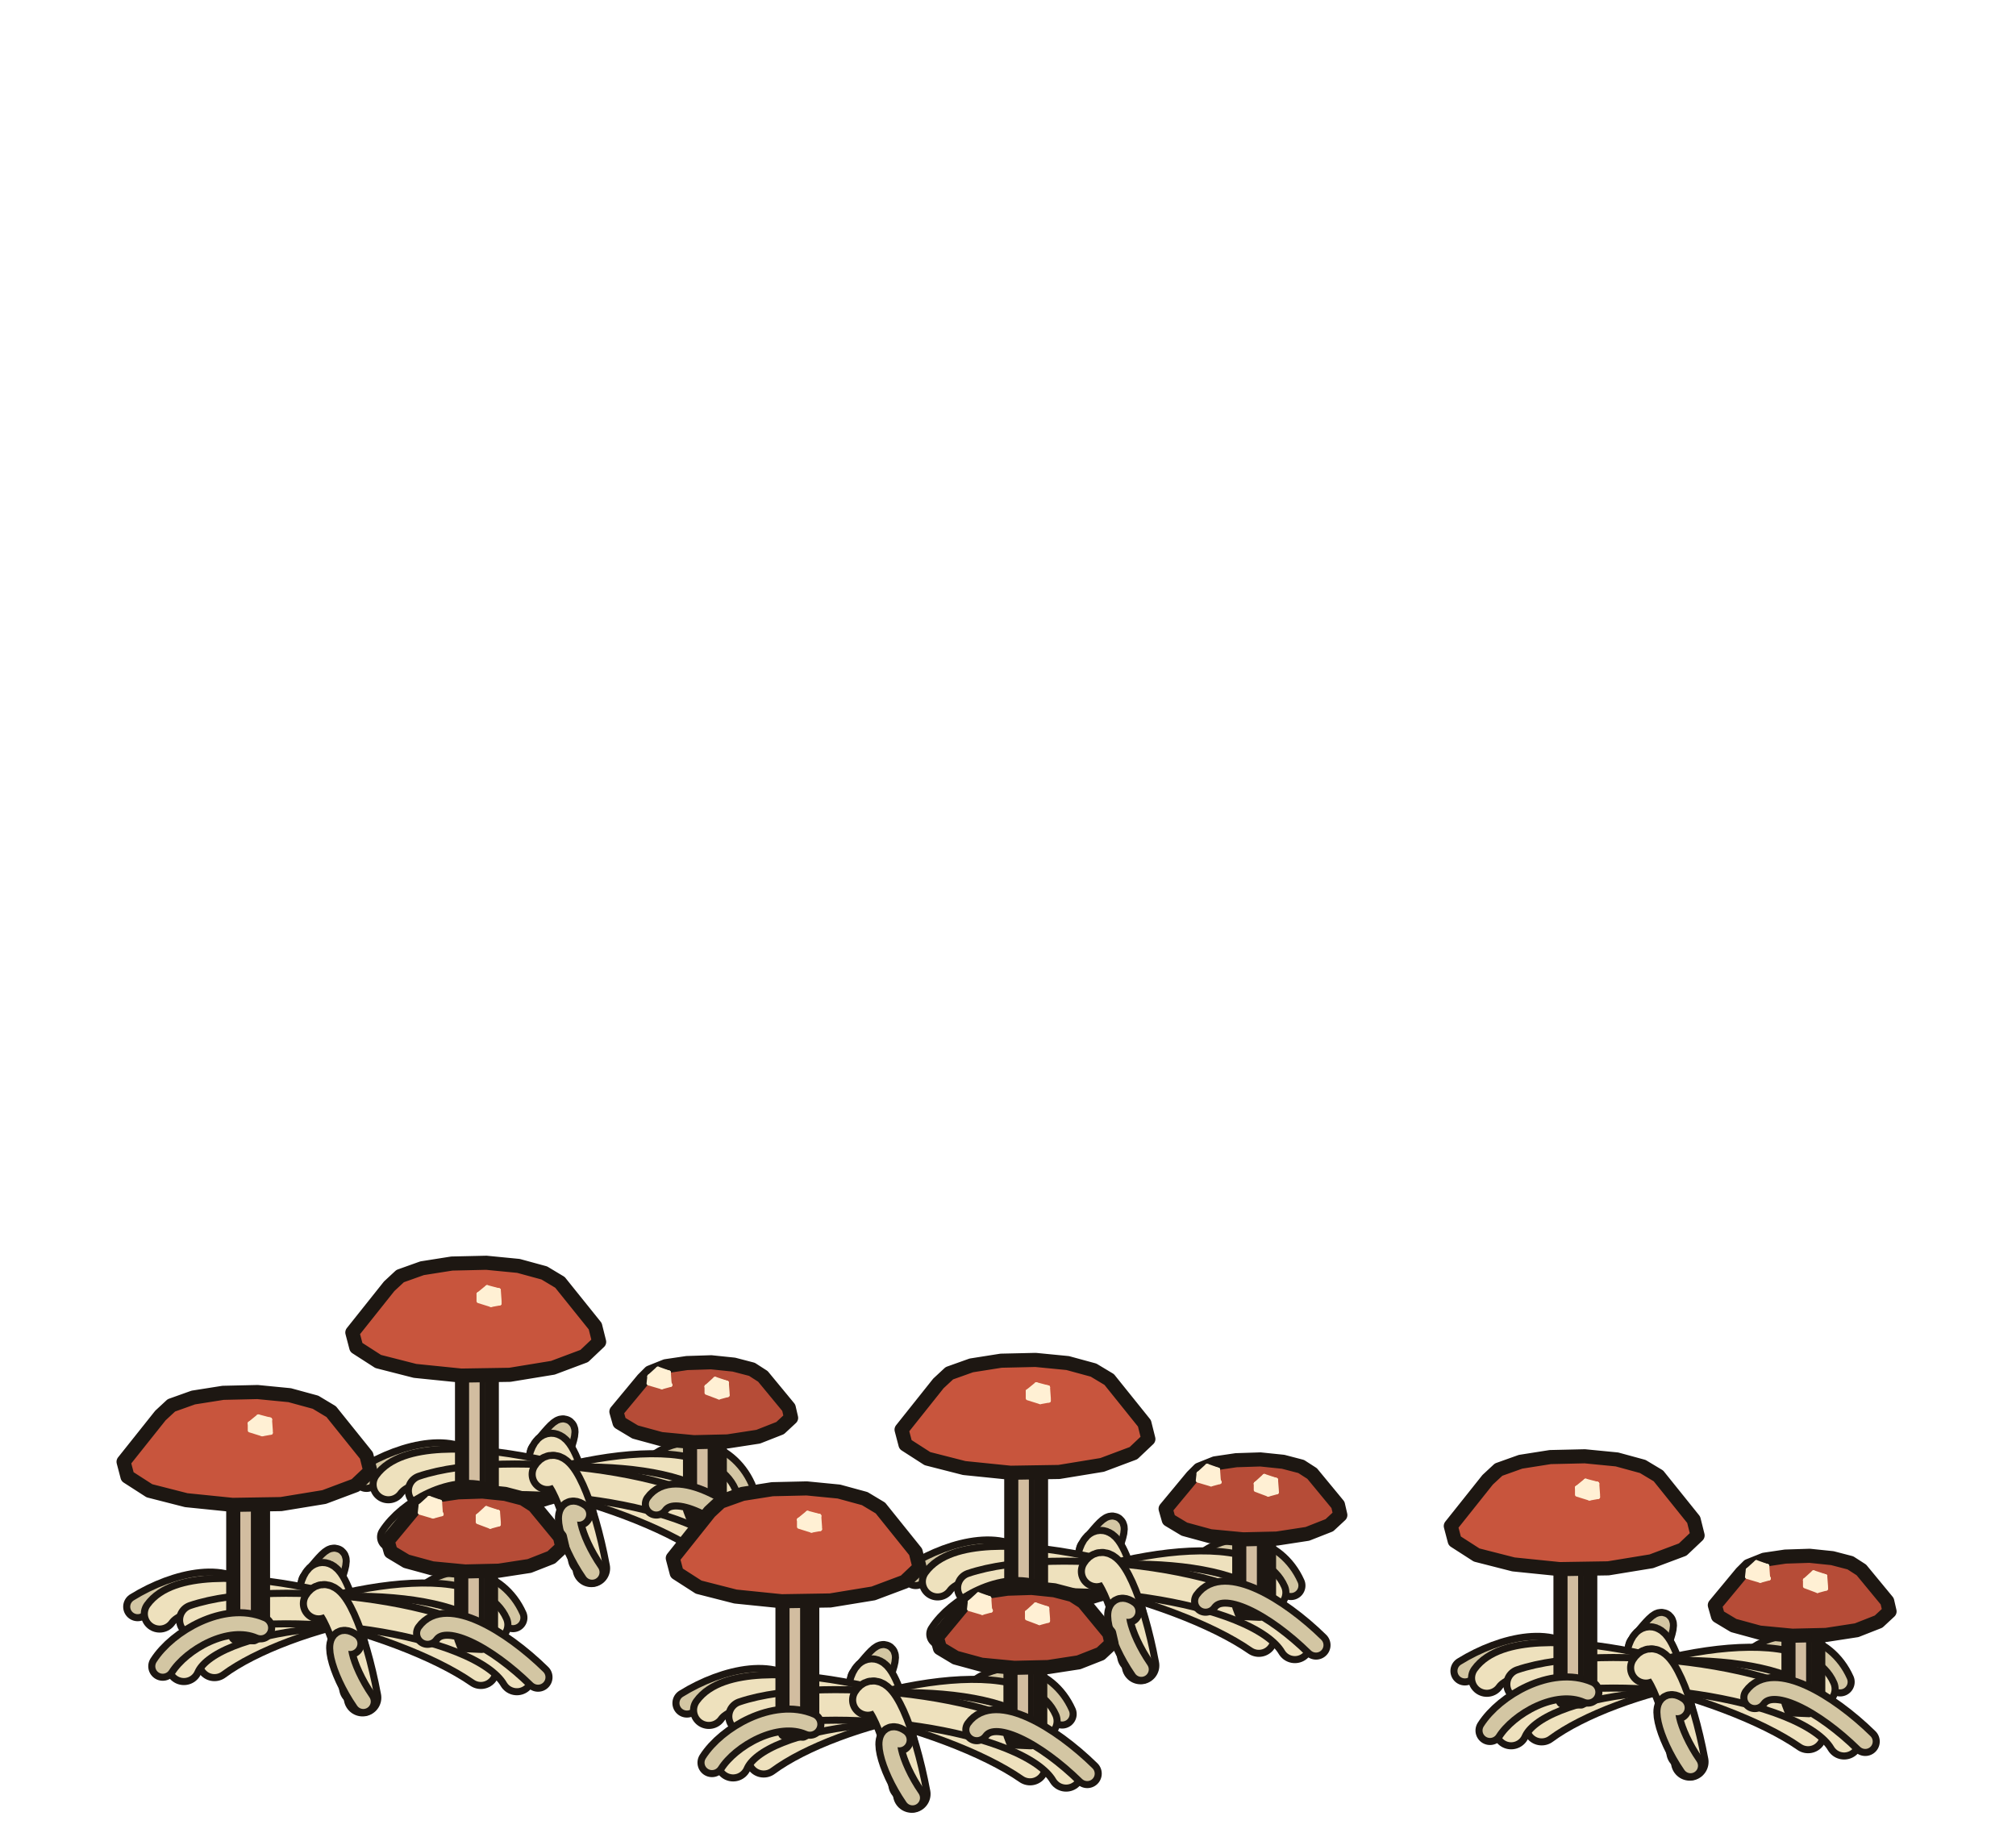
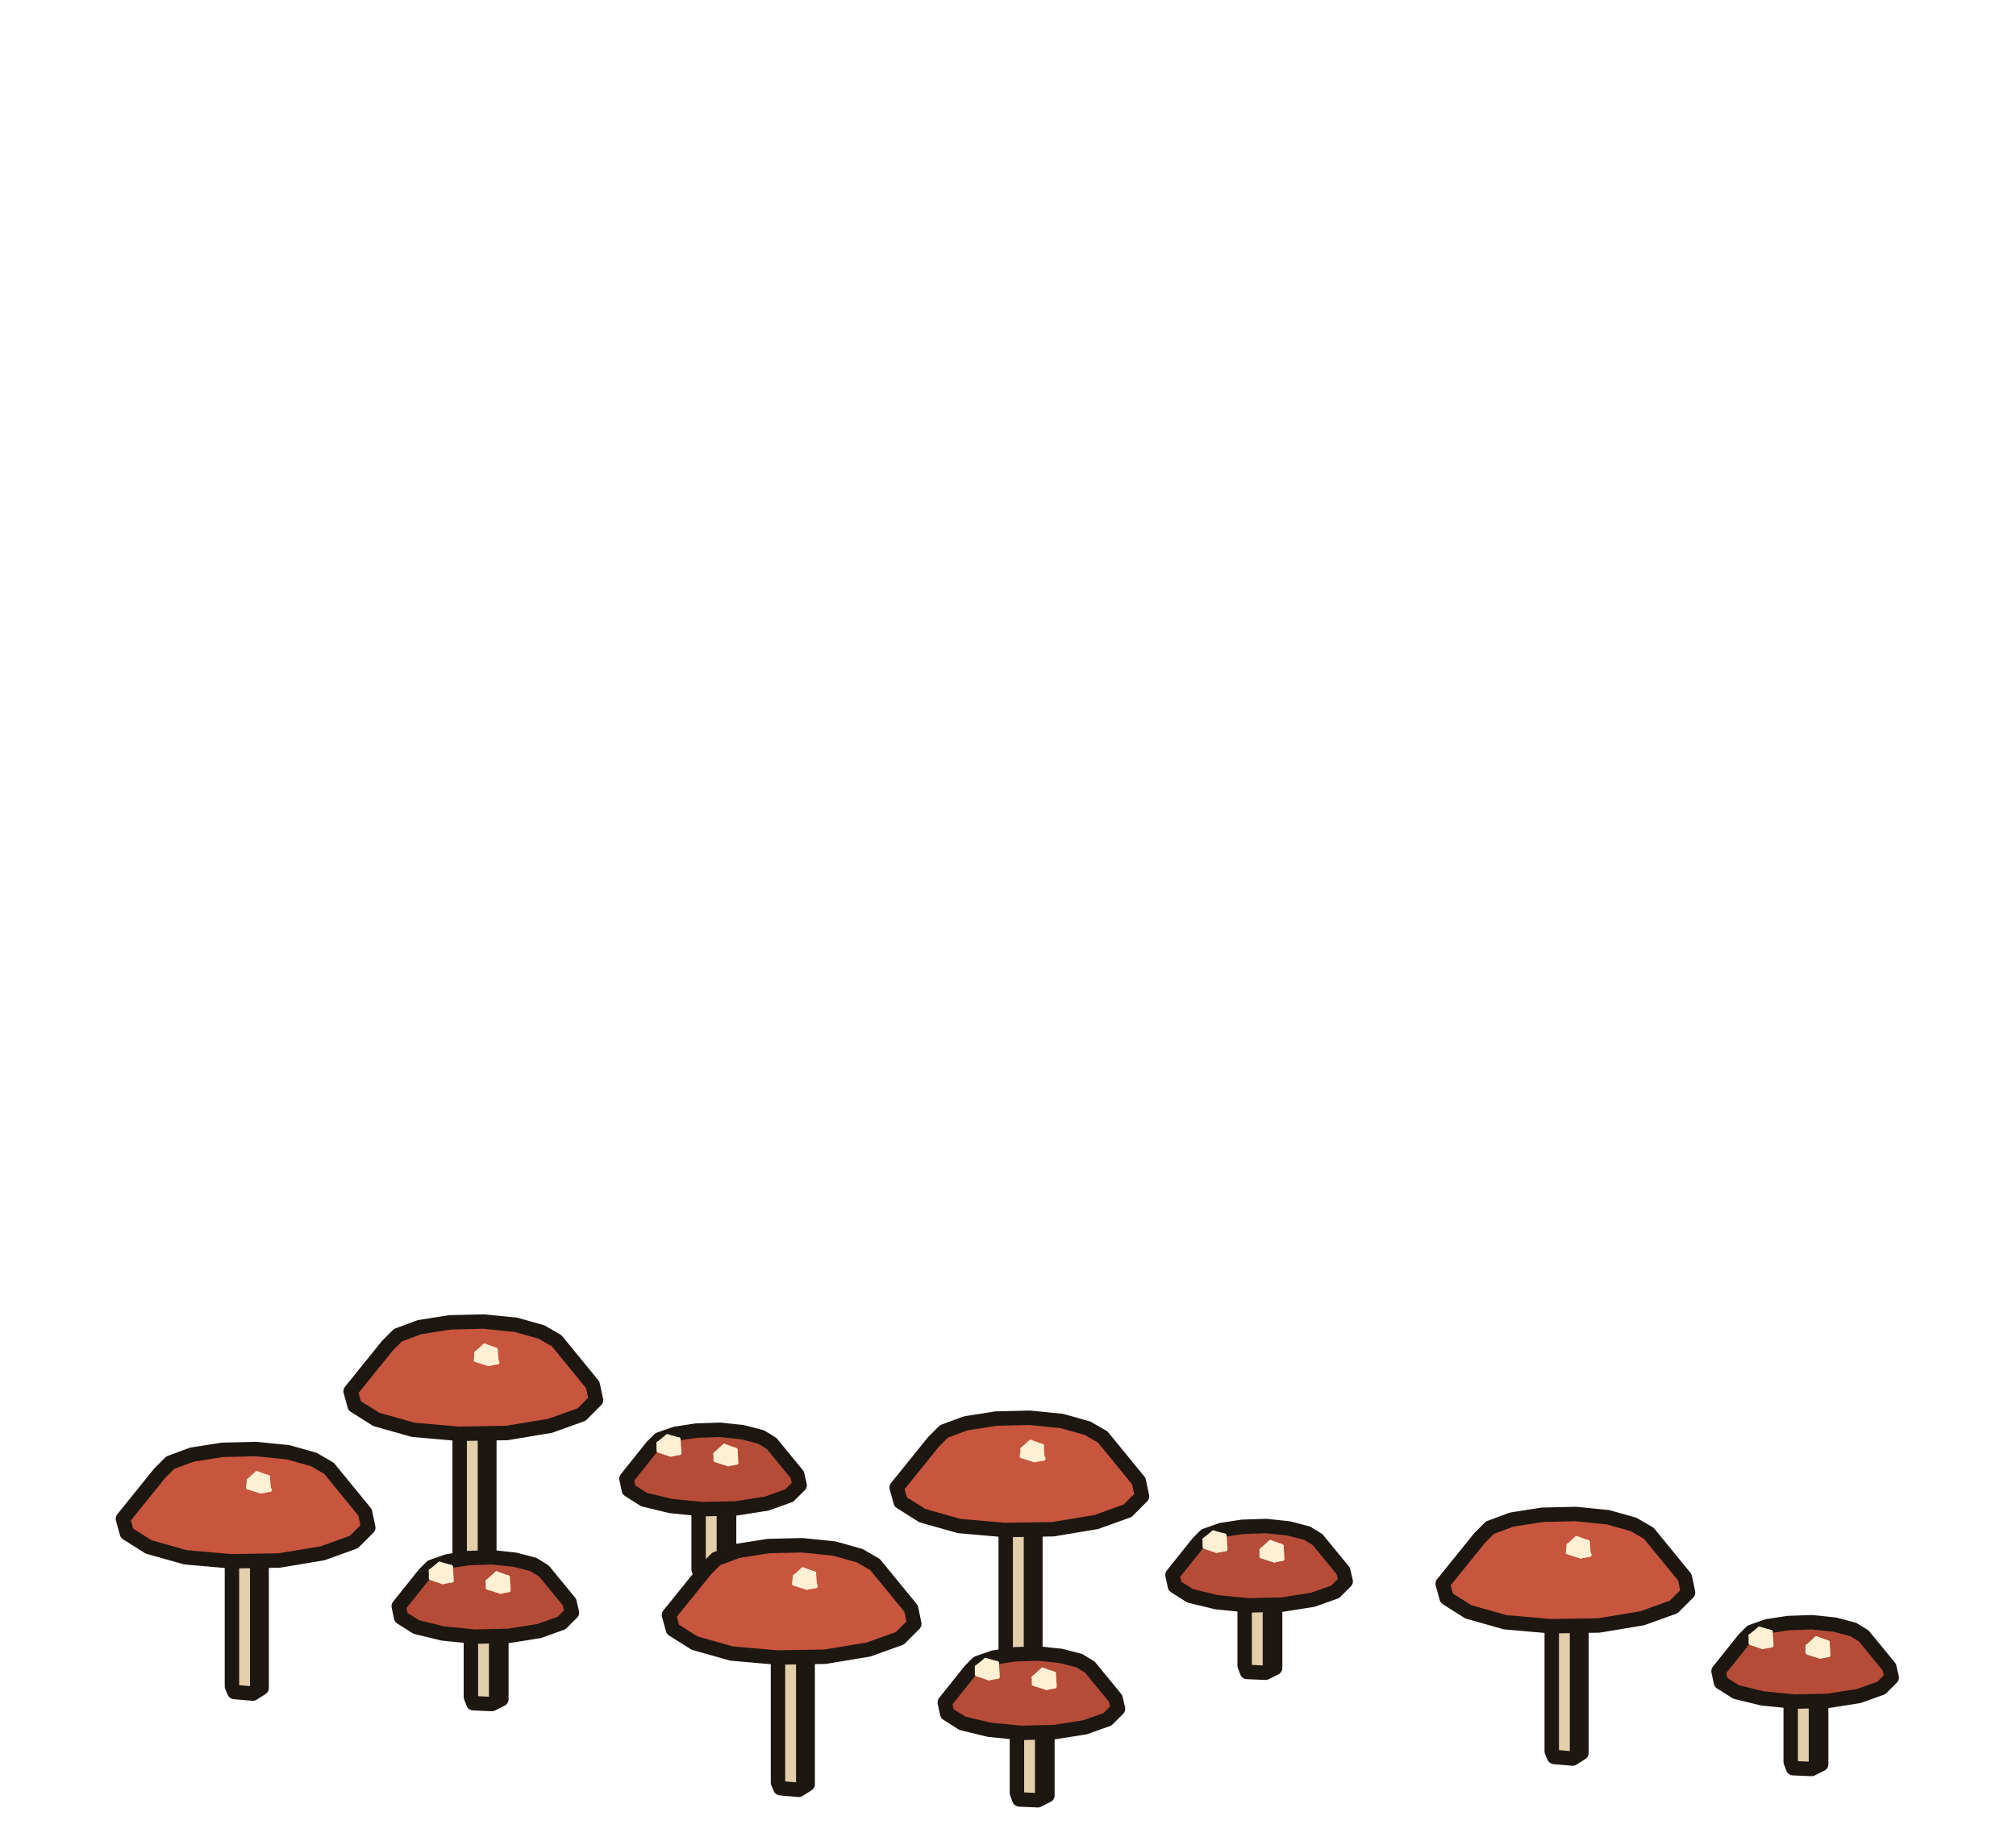
<svg xmlns="http://www.w3.org/2000/svg" width="44" height="40" viewBox="0 0 44 40">
  <defs>
    <g id="unit">
      <g stroke-linejoin="round" stroke-linecap="round">
-         <path d="M29.8,48.7C32.0,43.1 31.1,43.8 28.1,47.6" fill="none" stroke="#1d1712" stroke-width="3.7" />
-         <path d="M29.8,48.7C32.0,43.1 31.1,43.8 28.1,47.6" fill="none" stroke="#d3c6a3" stroke-width="1.9" />
-         <path d="M20.0,50.1C17.7,46.1 10.8,47.6 5.8,50.7" fill="none" stroke="#1d1712" stroke-width="3.7" />
-         <path d="M20.0,50.1C17.7,46.1 10.8,47.6 5.8,50.7" fill="none" stroke="#d3c6a3" stroke-width="1.9" />
-         <path d="M41.2,50.8C45.7,45.5 51.6,47.4 53.7,52.1" fill="none" stroke="#1d1712" stroke-width="3.7" />
-         <path d="M41.2,50.8C45.7,45.5 51.6,47.4 53.7,52.1" fill="none" stroke="#d3c6a3" stroke-width="1.9" />
-         <path d="M28.3,49.0C29.7,42.7 32.5,52.6 33.9,61.0" fill="none" stroke="#1d1712" stroke-width="4.8" />
-         <path d="M28.3,49.0C29.7,42.7 32.5,52.6 33.9,61.0" fill="none" stroke="#eee1bd" stroke-width="3.0" />
-         <path d="M8.6,51.6C13.1,45.3 39.4,51.7 49.6,58.8" fill="none" stroke="#1d1712" stroke-width="4.8" />
-         <path d="M8.6,51.6C13.1,45.3 39.4,51.7 49.6,58.8" fill="none" stroke="#eee1bd" stroke-width="3.0" />
-         <path d="M51.1,53.0C48.0,45.9 24.5,51.2 15.6,57.8" fill="none" stroke="#1d1712" stroke-width="4.8" />
-         <path d="M51.1,53.0C48.0,45.9 24.5,51.2 15.6,57.8" fill="none" stroke="#eee1bd" stroke-width="3.0" />
-         <path d="M11.7,58.3C14.8,51.1 38.3,49.4 47.1,53.5" fill="none" stroke="#1d1712" stroke-width="4.8" />
-         <path d="M11.7,58.3C14.8,51.1 38.3,49.4 47.1,53.5" fill="none" stroke="#eee1bd" stroke-width="3.0" />
-         <path d="M54.2,59.6C49.6,51.8 23.4,48.9 13.1,52.4" fill="none" stroke="#1d1712" stroke-width="4.8" />
-         <path d="M54.2,59.6C49.6,51.8 23.4,48.9 13.1,52.4" fill="none" stroke="#eee1bd" stroke-width="3.0" />
-         <path d="M18.0,53.7L18.3,54.5L18.3,33.2L18.0,32.5Z" fill="#f3e7cf" stroke="#1d1712" stroke-width=".7" />
-         <path d="M20.6,54.6L21.8,54.0L21.8,32.7L20.6,33.4Z" fill="#e4cfaa" stroke="#1d1712" stroke-width=".7" />
-         <path d="M18.3,54.5L20.6,54.6L20.6,33.4L18.3,33.2Z" fill="#d2bda0" stroke="#1d1712" stroke-width=".7" />
-         <path d="M18.0,32.5L18.3,33.2L19.8,29.8Z" fill="#e4cfaa" stroke="#1d1712" stroke-width=".7" />
-         <path d="M20.6,33.4L21.8,32.7L19.8,29.8Z" fill="#d2bda0" stroke="#1d1712" stroke-width=".7" />
-         <path d="M18.3,33.2L20.6,33.4L19.8,29.8Z" fill="#f3e7cf" stroke="#1d1712" stroke-width=".7" />
-         <path d="M18.0,53.7L18.3,54.5M18.0,32.5L18.0,53.7M19.8,29.8L18.0,32.5M18.3,54.5L20.6,54.6M20.6,54.6L21.8,54.0M21.8,54.0L21.8,32.7M21.8,32.7L19.8,29.8" fill="none" stroke="#1d1712" stroke-width="1.8" />
-         <path d="M34.5,62.3C33.0,54.3 30.3,48.0 28.9,50.3" fill="none" stroke="#1d1712" stroke-width="4.8" />
-         <path d="M34.5,62.3C33.0,54.3 30.3,48.0 28.9,50.3" fill="none" stroke="#eee1bd" stroke-width="3.0" />
-         <path d="M47.1,54.8L47.4,55.6L47.4,43.2L47.1,42.4Z" fill="#f3e7cf" stroke="#1d1712" stroke-width=".7" />
-         <path d="M49.7,55.7L50.9,55.1L50.9,42.6L49.7,43.3Z" fill="#e4cfaa" stroke="#1d1712" stroke-width=".7" />
-         <path d="M47.4,55.6L49.7,55.7L49.7,43.3L47.4,43.2Z" fill="#d2bda0" stroke="#1d1712" stroke-width=".7" />
-         <path d="M47.1,42.4L47.4,43.2L48.9,39.8Z" fill="#e4cfaa" stroke="#1d1712" stroke-width=".7" />
-         <path d="M49.7,43.3L50.9,42.6L48.9,39.8Z" fill="#d2bda0" stroke="#1d1712" stroke-width=".7" />
-         <path d="M47.4,43.2L49.7,43.3L48.9,39.8Z" fill="#f3e7cf" stroke="#1d1712" stroke-width=".7" />
-         <path d="M47.1,54.8L47.4,55.6M47.1,42.4L47.1,54.8M48.9,39.8L47.1,42.4M47.4,55.6L49.7,55.7M49.7,55.7L50.9,55.1M50.9,55.1L50.9,42.6M50.9,42.6L48.9,39.8" fill="none" stroke="#1d1712" stroke-width="1.8" />
-         <path d="M49.8,36.0L46.7,36.1L48.9,36.9Z" fill="#b64c37" stroke="#b64c37" stroke-width=".5" />
-         <path d="M52.7,36.3L49.8,36.0L48.9,36.9Z" fill="#b64c37" stroke="#b64c37" stroke-width=".5" />
-         <path d="M46.7,36.1L44.0,36.5L48.9,36.9Z" fill="#b64c37" stroke="#b64c37" stroke-width=".5" />
-         <path d="M55.0,36.9L52.7,36.3L48.9,36.9Z" fill="#b64c37" stroke="#b64c37" stroke-width=".5" />
-         <path d="M44.0,36.5L42.0,37.3L48.9,36.9Z" fill="#b64c37" stroke="#b64c37" stroke-width=".5" />
-         <path d="M56.4,37.8L55.0,36.9L48.9,36.9Z" fill="#b64c37" stroke="#b64c37" stroke-width=".5" />
-         <path d="M56.7,38.8L60.0,43.1L59.7,41.8L56.4,37.8Z" fill="#b64c37" stroke="#b64c37" stroke-width=".5" />
-         <path d="M42.0,37.3L41.1,38.2L48.9,36.9Z" fill="#b64c37" stroke="#b64c37" stroke-width=".5" />
-         <path d="M56.7,38.8L56.4,37.8L48.9,36.9Z" fill="#b64c37" stroke="#b64c37" stroke-width=".5" />
-         <path d="M41.1,38.2L37.7,42.3L38.1,43.7L41.3,39.1Z" fill="#b64c37" stroke="#b64c37" stroke-width=".5" />
-         <path d="M41.1,38.2L41.3,39.1L48.9,36.9Z" fill="#b64c37" stroke="#b64c37" stroke-width=".5" />
-         <path d="M55.7,39.7L56.7,38.8L48.9,36.9Z" fill="#b64c37" stroke="#b64c37" stroke-width=".5" />
-         <path d="M55.7,39.7L58.6,44.4L60.0,43.1L56.7,38.8Z" fill="#b64c37" stroke="#b64c37" stroke-width=".5" />
-         <path d="M41.3,39.1L42.7,40.0L48.9,36.9Z" fill="#b64c37" stroke="#b64c37" stroke-width=".5" />
-         <path d="M41.3,39.1L38.1,43.7L40.1,44.9L42.7,40.0Z" fill="#b64c37" stroke="#b64c37" stroke-width=".5" />
-         <path d="M53.7,40.4L55.7,39.7L48.9,36.9Z" fill="#b64c37" stroke="#b64c37" stroke-width=".5" />
-         <path d="M42.7,40.0L45.0,40.6L48.9,36.9Z" fill="#b64c37" stroke="#b64c37" stroke-width=".5" />
-         <path d="M51.0,40.8L53.7,40.4L48.9,36.9Z" fill="#b64c37" stroke="#b64c37" stroke-width=".5" />
-         <path d="M45.0,40.6L47.9,40.9L48.9,36.9Z" fill="#b64c37" stroke="#b64c37" stroke-width=".5" />
-         <path d="M47.9,40.9L51.0,40.8L48.9,36.9Z" fill="#b64c37" stroke="#b64c37" stroke-width=".5" />
-         <path d="M53.7,40.4L55.8,45.5L58.6,44.4L55.7,39.7Z" fill="#b64c37" stroke="#b64c37" stroke-width=".5" />
-         <path d="M42.7,40.0L40.1,44.9L43.4,45.8L45.0,40.6Z" fill="#b64c37" stroke="#b64c37" stroke-width=".5" />
-         <path d="M51.0,40.8L51.9,46.1L55.8,45.5L53.7,40.4Z" fill="#b64c37" stroke="#b64c37" stroke-width=".5" />
-         <path d="M45.0,40.6L43.4,45.8L47.6,46.2L47.9,40.9Z" fill="#b64c37" stroke="#b64c37" stroke-width=".5" />
-         <path d="M47.9,40.9L47.6,46.2L51.9,46.1L51.0,40.8Z" fill="#b64c37" stroke="#b64c37" stroke-width=".5" />
-         <path d="M55.8,45.5L58.6,44.4M51.9,46.1L55.8,45.5M47.6,46.2L51.9,46.1M43.4,45.8L47.6,46.2M40.1,44.9L43.4,45.8M38.1,43.7L40.1,44.9M41.1,38.2L37.7,42.3M37.7,42.3L38.1,43.7M42.0,37.3L41.1,38.2M44.0,36.5L42.0,37.3M46.7,36.1L44.0,36.5M49.8,36.0L46.7,36.1M52.7,36.3L49.8,36.0M55.0,36.9L52.7,36.3M56.4,37.8L55.0,36.9M60.0,43.1L59.7,41.8M59.7,41.8L56.4,37.8M58.6,44.4L60.0,43.1" fill="none" stroke="#1d1712" stroke-width="1.8" />
-         <path d="M43.2,37.0L44.4,37.3L43.0,36.8Z" fill="#fff0d4" stroke="#fff0d4" stroke-width=".5" />
-         <path d="M43.2,37.0L43.0,36.8L41.9,37.8Z" fill="#fff0d4" stroke="#fff0d4" stroke-width=".5" />
-         <path d="M44.4,37.3L44.3,38.3L44.6,38.9L44.5,38.7Z" fill="#fff0d4" stroke="#fff0d4" stroke-width=".5" />
-         <path d="M43.2,37.0L44.3,38.3L44.4,37.3Z" fill="#fff0d4" stroke="#fff0d4" stroke-width=".5" />
-         <path d="M43.2,37.0L41.9,37.8L43.2,37.7Z" fill="#fff0d4" stroke="#fff0d4" stroke-width=".5" />
-         <path d="M43.2,37.7L41.9,37.8L41.8,38.7L43.5,39.2Z" fill="#fff0d4" stroke="#fff0d4" stroke-width=".5" />
-         <path d="M43.2,37.0L43.2,37.7L44.3,38.3Z" fill="#fff0d4" stroke="#fff0d4" stroke-width=".5" />
-         <path d="M44.3,38.3L43.2,37.7L43.5,39.2L44.6,38.9Z" fill="#fff0d4" stroke="#fff0d4" stroke-width=".5" />
-         <path d="M14.1,25.3L15.3,25.5L13.9,25.1Z" fill="#fff0d4" stroke="#fff0d4" stroke-width=".5" />
-         <path d="M14.1,25.3L13.9,25.1L12.8,26.1Z" fill="#fff0d4" stroke="#fff0d4" stroke-width=".5" />
-         <path d="M15.3,25.5L15.2,26.6L15.5,27.2L15.4,26.9Z" fill="#fff0d4" stroke="#fff0d4" stroke-width=".5" />
-         <path d="M14.1,25.3L15.2,26.6L15.3,25.5Z" fill="#fff0d4" stroke="#fff0d4" stroke-width=".5" />
-         <path d="M14.1,25.3L12.8,26.1L14.1,26.0Z" fill="#fff0d4" stroke="#fff0d4" stroke-width=".5" />
-         <path d="M14.1,26.0L12.8,26.1L12.7,26.9L14.4,27.4Z" fill="#fff0d4" stroke="#fff0d4" stroke-width=".5" />
-         <path d="M14.1,25.3L14.1,26.0L15.2,26.6Z" fill="#fff0d4" stroke="#fff0d4" stroke-width=".5" />
-         <path d="M15.2,26.6L14.1,26.0L14.4,27.4L15.5,27.2Z" fill="#fff0d4" stroke="#fff0d4" stroke-width=".5" />
-         <path d="M21.1,23.3L16.7,23.4L19.8,24.5Z" fill="#c8553d" stroke="#c8553d" stroke-width=".5" />
-         <path d="M25.2,23.7L21.1,23.3L19.8,24.5Z" fill="#c8553d" stroke="#c8553d" stroke-width=".5" />
-         <path d="M16.7,23.4L12.9,24.0L19.8,24.5Z" fill="#c8553d" stroke="#c8553d" stroke-width=".5" />
-         <path d="M28.5,24.6L25.2,23.7L19.8,24.5Z" fill="#c8553d" stroke="#c8553d" stroke-width=".5" />
-         <path d="M12.9,24.0L10.1,25.0L19.8,24.5Z" fill="#c8553d" stroke="#c8553d" stroke-width=".5" />
-         <path d="M30.5,25.8L28.5,24.6L19.8,24.5Z" fill="#c8553d" stroke="#c8553d" stroke-width=".5" />
-         <path d="M30.8,27.2L35.5,33.4L35.0,31.4L30.5,25.8Z" fill="#c8553d" stroke="#c8553d" stroke-width=".5" />
-         <path d="M10.1,25.0L8.7,26.3L19.8,24.5Z" fill="#c8553d" stroke="#c8553d" stroke-width=".5" />
-         <path d="M30.8,27.2L30.5,25.8L19.8,24.5Z" fill="#c8553d" stroke="#c8553d" stroke-width=".5" />
-         <path d="M8.7,26.3L4.0,32.2L4.5,34.1L9.1,27.7Z" fill="#c8553d" stroke="#c8553d" stroke-width=".5" />
-         <path d="M8.7,26.3L9.1,27.7L19.8,24.5Z" fill="#c8553d" stroke="#c8553d" stroke-width=".5" />
-         <path d="M29.5,28.5L30.8,27.2L19.8,24.5Z" fill="#c8553d" stroke="#c8553d" stroke-width=".5" />
-         <path d="M29.5,28.5L33.6,35.2L35.5,33.4L30.8,27.2Z" fill="#c8553d" stroke="#c8553d" stroke-width=".5" />
-         <path d="M9.1,27.7L11.0,28.9L19.8,24.5Z" fill="#c8553d" stroke="#c8553d" stroke-width=".5" />
-         <path d="M9.1,27.7L4.5,34.1L7.3,35.9L11.0,28.9Z" fill="#c8553d" stroke="#c8553d" stroke-width=".5" />
-         <path d="M26.6,29.5L29.5,28.5L19.8,24.5Z" fill="#c8553d" stroke="#c8553d" stroke-width=".5" />
-         <path d="M11.0,28.9L14.3,29.8L19.8,24.5Z" fill="#c8553d" stroke="#c8553d" stroke-width=".5" />
-         <path d="M22.8,30.1L26.6,29.5L19.8,24.5Z" fill="#c8553d" stroke="#c8553d" stroke-width=".5" />
-         <path d="M14.3,29.8L18.5,30.2L19.8,24.5Z" fill="#c8553d" stroke="#c8553d" stroke-width=".5" />
-         <path d="M18.5,30.2L22.8,30.1L19.8,24.5Z" fill="#c8553d" stroke="#c8553d" stroke-width=".5" />
-         <path d="M26.6,29.5L29.6,36.7L33.6,35.2L29.5,28.5Z" fill="#c8553d" stroke="#c8553d" stroke-width=".5" />
-         <path d="M11.0,28.9L7.3,35.9L12.0,37.1L14.3,29.8Z" fill="#c8553d" stroke="#c8553d" stroke-width=".5" />
-         <path d="M22.8,30.1L24.1,37.6L29.6,36.7L26.6,29.5Z" fill="#c8553d" stroke="#c8553d" stroke-width=".5" />
-         <path d="M14.3,29.8L12.0,37.1L17.9,37.7L18.5,30.2Z" fill="#c8553d" stroke="#c8553d" stroke-width=".5" />
-         <path d="M18.5,30.2L17.9,37.7L24.1,37.6L22.8,30.1Z" fill="#c8553d" stroke="#c8553d" stroke-width=".5" />
-         <path d="M29.6,36.7L33.6,35.2M24.1,37.6L29.6,36.7M17.9,37.7L24.1,37.6M12.0,37.1L17.9,37.7M7.3,35.9L12.0,37.1M4.5,34.1L7.3,35.9M8.7,26.3L4.0,32.2M4.0,32.2L4.5,34.1M10.1,25.0L8.7,26.3M12.9,24.0L10.1,25.0M16.7,23.4L12.9,24.0M21.1,23.3L16.7,23.4M25.2,23.7L21.1,23.3M28.5,24.6L25.2,23.7M30.5,25.8L28.5,24.6M35.5,33.4L35.0,31.4M35.0,31.4L30.5,25.8M33.6,35.2L35.5,33.4" fill="none" stroke="#1d1712" stroke-width="1.8" />
-         <path d="M21.5,53.4C17.1,51.5 11.1,55.0 9.0,58.3" fill="none" stroke="#1d1712" stroke-width="3.7" />
-         <path d="M21.5,53.4C17.1,51.5 11.1,55.0 9.0,58.3" fill="none" stroke="#d3c6a3" stroke-width="1.9" />
-         <path d="M42.8,54.1C45.1,50.9 51.9,54.8 56.9,59.7" fill="none" stroke="#1d1712" stroke-width="3.7" />
-         <path d="M42.8,54.1C45.1,50.9 51.9,54.8 56.9,59.7" fill="none" stroke="#d3c6a3" stroke-width="1.9" />
-         <path d="M50.5,38.3L51.8,38.6L50.3,38.1Z" fill="#fff0d4" stroke="#fff0d4" stroke-width=".5" />
-         <path d="M50.5,38.3L50.3,38.1L49.2,39.1Z" fill="#fff0d4" stroke="#fff0d4" stroke-width=".5" />
-         <path d="M51.8,38.6L51.6,39.6L51.9,40.2L51.9,39.9Z" fill="#fff0d4" stroke="#fff0d4" stroke-width=".5" />
-         <path d="M50.5,38.3L51.6,39.6L51.8,38.6Z" fill="#fff0d4" stroke="#fff0d4" stroke-width=".5" />
-         <path d="M50.5,38.3L49.2,39.1L50.5,39.0Z" fill="#fff0d4" stroke="#fff0d4" stroke-width=".5" />
-         <path d="M50.5,39.0L49.2,39.1L49.2,39.9L50.8,40.5Z" fill="#fff0d4" stroke="#fff0d4" stroke-width=".5" />
-         <path d="M50.5,38.3L50.5,39.0L51.6,39.6Z" fill="#fff0d4" stroke="#fff0d4" stroke-width=".5" />
-         <path d="M51.6,39.6L50.5,39.0L50.8,40.5L51.9,40.2Z" fill="#fff0d4" stroke="#fff0d4" stroke-width=".5" />
-         <path d="M21.4,26.6L22.7,26.8L21.2,26.4Z" fill="#fff0d4" stroke="#fff0d4" stroke-width=".5" />
-         <path d="M21.4,26.6L21.2,26.4L20.1,27.3Z" fill="#fff0d4" stroke="#fff0d4" stroke-width=".5" />
-         <path d="M22.7,26.8L22.5,27.9L22.8,28.5L22.8,28.2Z" fill="#fff0d4" stroke="#fff0d4" stroke-width=".5" />
-         <path d="M21.4,26.6L22.5,27.9L22.7,26.8Z" fill="#fff0d4" stroke="#fff0d4" stroke-width=".5" />
-         <path d="M21.4,26.6L20.1,27.3L21.4,27.3Z" fill="#fff0d4" stroke="#fff0d4" stroke-width=".5" />
-         <path d="M21.4,27.3L20.1,27.3L20.1,28.2L21.7,28.7Z" fill="#fff0d4" stroke="#fff0d4" stroke-width=".5" />
-         <path d="M21.4,26.6L21.4,27.3L22.5,27.9Z" fill="#fff0d4" stroke="#fff0d4" stroke-width=".5" />
-         <path d="M22.5,27.9L21.4,27.3L21.7,28.7L22.8,28.5Z" fill="#fff0d4" stroke="#fff0d4" stroke-width=".5" />
-         <path d="M32.9,55.4C30.7,53.9 31.7,58.6 34.6,62.8" fill="none" stroke="#1d1712" stroke-width="3.7" />
-         <path d="M32.9,55.4C30.7,53.9 31.7,58.6 34.6,62.8" fill="none" stroke="#d3c6a3" stroke-width="1.9" />
+         <path d="M17.6,60.6L17.9,61.3L17.9,40.6L17.6,39.9Z" fill="#e4cfaa" stroke="#1d1712" stroke-width=".7" />
+         <path d="M20.2,61.5L21.3,60.8L21.3,40.1L20.2,40.8Z" fill="#d2bda0" stroke="#1d1712" stroke-width=".7" />
+         <path d="M17.9,61.3L20.2,61.5L20.2,40.8L17.9,40.6Z" fill="#e4cfaa" stroke="#1d1712" stroke-width=".7" />
+         <path d="M17.6,39.9L17.9,40.6L19.3,37.4Z" fill="#e4cfaa" stroke="#1d1712" stroke-width=".7" />
+         <path d="M20.2,40.8L21.3,40.1L19.3,37.4Z" fill="#f3e7cf" stroke="#1d1712" stroke-width=".7" />
+         <path d="M17.9,40.6L20.2,40.8L19.3,37.4Z" fill="#e4cfaa" stroke="#1d1712" stroke-width=".7" />
+         <path d="M17.6,60.6L17.9,61.3M17.6,39.9L17.6,60.6M19.3,37.4L17.6,39.9M17.9,61.3L20.2,61.5M20.2,61.5L21.3,60.8M21.3,60.8L21.3,40.1M21.3,40.1L19.3,37.4" fill="none" stroke="#1d1712" stroke-width="1.8" />
+         <path d="M47.4,61.9L47.7,62.7L47.7,51.5L47.4,50.7Z" fill="#e4cfaa" stroke="#1d1712" stroke-width=".7" />
+         <path d="M50.0,62.8L51.2,62.2L51.2,51.0L50.0,51.6Z" fill="#d2bda0" stroke="#1d1712" stroke-width=".7" />
+         <path d="M47.7,62.7L50.0,62.8L50.0,51.6L47.7,51.5Z" fill="#e4cfaa" stroke="#1d1712" stroke-width=".7" />
+         <path d="M47.4,50.7L47.7,51.5L49.2,48.2Z" fill="#e4cfaa" stroke="#1d1712" stroke-width=".7" />
+         <path d="M50.0,51.6L51.2,51.0L49.2,48.2Z" fill="#f3e7cf" stroke="#1d1712" stroke-width=".7" />
+         <path d="M47.7,51.5L50.0,51.6L49.2,48.2Z" fill="#e4cfaa" stroke="#1d1712" stroke-width=".7" />
+         <path d="M47.4,61.9L47.7,62.7M47.4,50.7L47.4,61.9M49.2,48.2L47.4,50.7M47.7,62.7L50.0,62.8M50.0,62.8L51.2,62.2M51.2,62.2L51.2,51.0M51.2,51.0L49.2,48.2" fill="none" stroke="#1d1712" stroke-width="1.8" />
+         <path d="M13.8,33.0L15.0,33.2L13.6,32.7Z" fill="#fff0d4" stroke="#fff0d4" stroke-width=".5" />
+         <path d="M13.8,33.0L13.6,32.7L12.5,33.7Z" fill="#fff0d4" stroke="#fff0d4" stroke-width=".5" />
+         <path d="M15.0,33.2L14.9,34.2L15.2,34.8L15.1,34.5Z" fill="#fff0d4" stroke="#fff0d4" stroke-width=".5" />
+         <path d="M13.8,33.0L14.9,34.2L15.0,33.2Z" fill="#fff0d4" stroke="#fff0d4" stroke-width=".5" />
+         <path d="M13.8,33.0L12.5,33.7L13.8,33.6Z" fill="#fff0d4" stroke="#fff0d4" stroke-width=".5" />
+         <path d="M13.8,33.6L12.5,33.7L12.5,34.5L14.1,35.0Z" fill="#fff0d4" stroke="#fff0d4" stroke-width=".5" />
+         <path d="M13.8,33.0L13.8,33.6L14.9,34.2Z" fill="#fff0d4" stroke="#fff0d4" stroke-width=".5" />
+         <path d="M14.9,34.2L13.8,33.6L14.1,35.0L15.2,34.8Z" fill="#fff0d4" stroke="#fff0d4" stroke-width=".5" />
+         <path d="M50.1,44.5L47.1,44.6L49.2,45.3Z" fill="#b64c37" stroke="#b64c37" stroke-width=".5" />
+         <path d="M52.9,44.8L50.1,44.5L49.2,45.3Z" fill="#b64c37" stroke="#b64c37" stroke-width=".5" />
+         <path d="M47.1,44.6L44.5,45.0L49.2,45.3Z" fill="#b64c37" stroke="#b64c37" stroke-width=".5" />
+         <path d="M55.2,45.4L52.9,44.8L49.2,45.3Z" fill="#b64c37" stroke="#b64c37" stroke-width=".5" />
+         <path d="M44.5,45.0L42.5,45.7L49.2,45.3Z" fill="#b64c37" stroke="#b64c37" stroke-width=".5" />
+         <path d="M56.5,46.2L55.2,45.4L49.2,45.3Z" fill="#b64c37" stroke="#b64c37" stroke-width=".5" />
+         <path d="M56.8,47.2L60.0,51.4L59.7,50.1L56.5,46.2Z" fill="#b64c37" stroke="#b64c37" stroke-width=".5" />
+         <path d="M42.5,45.7L41.6,46.6L49.2,45.3Z" fill="#b64c37" stroke="#b64c37" stroke-width=".5" />
+         <path d="M56.8,47.2L56.5,46.2L49.2,45.3Z" fill="#b64c37" stroke="#b64c37" stroke-width=".5" />
+         <path d="M41.6,46.6L38.4,50.6L38.7,52.0L41.8,47.5Z" fill="#b64c37" stroke="#b64c37" stroke-width=".5" />
+         <path d="M41.6,46.6L41.8,47.5L49.2,45.3Z" fill="#b64c37" stroke="#b64c37" stroke-width=".5" />
+         <path d="M55.8,48.1L56.8,47.2L49.2,45.3Z" fill="#b64c37" stroke="#b64c37" stroke-width=".5" />
+         <path d="M55.8,48.1L58.7,52.7L60.0,51.4L56.8,47.2Z" fill="#b64c37" stroke="#b64c37" stroke-width=".5" />
+         <path d="M41.8,47.5L43.2,48.4L49.2,45.3Z" fill="#b64c37" stroke="#b64c37" stroke-width=".5" />
+         <path d="M41.8,47.5L38.7,52.0L40.6,53.2L43.2,48.4Z" fill="#b64c37" stroke="#b64c37" stroke-width=".5" />
+         <path d="M53.9,48.8L55.8,48.1L49.2,45.3Z" fill="#b64c37" stroke="#b64c37" stroke-width=".5" />
+         <path d="M43.2,48.4L45.5,49.0L49.2,45.3Z" fill="#b64c37" stroke="#b64c37" stroke-width=".5" />
+         <path d="M51.3,49.2L53.9,48.8L49.2,45.3Z" fill="#b64c37" stroke="#b64c37" stroke-width=".5" />
+         <path d="M45.5,49.0L48.3,49.3L49.2,45.3Z" fill="#b64c37" stroke="#b64c37" stroke-width=".5" />
+         <path d="M48.3,49.3L51.3,49.2L49.2,45.3Z" fill="#b64c37" stroke="#b64c37" stroke-width=".5" />
+         <path d="M53.9,48.8L55.9,53.7L58.7,52.7L55.8,48.1Z" fill="#b64c37" stroke="#b64c37" stroke-width=".5" />
+         <path d="M43.2,48.4L40.6,53.2L43.9,54.0L45.5,49.0Z" fill="#b64c37" stroke="#b64c37" stroke-width=".5" />
+         <path d="M51.3,49.2L52.1,54.3L55.9,53.7L53.9,48.8Z" fill="#b64c37" stroke="#b64c37" stroke-width=".5" />
+         <path d="M45.5,49.0L43.9,54.0L47.9,54.4L48.3,49.3Z" fill="#b64c37" stroke="#b64c37" stroke-width=".5" />
+         <path d="M48.3,49.3L47.9,54.4L52.1,54.3L51.3,49.2Z" fill="#b64c37" stroke="#b64c37" stroke-width=".5" />
+         <path d="M55.9,53.7L58.7,52.7M52.1,54.3L55.9,53.7M47.9,54.4L52.1,54.3M43.9,54.0L47.9,54.4M40.6,53.2L43.9,54.0M38.7,52.0L40.6,53.2M41.6,46.6L38.4,50.6M38.4,50.6L38.7,52.0M42.5,45.7L41.6,46.6M44.5,45.0L42.5,45.7M47.1,44.6L44.5,45.0M50.1,44.5L47.1,44.6M52.9,44.8L50.1,44.5M55.2,45.4L52.9,44.8M56.5,46.2L55.2,45.4M60.0,51.4L59.7,50.1M59.7,50.1L56.5,46.2M58.7,52.7L60.0,51.4" fill="none" stroke="#1d1712" stroke-width="1.8" />
+         <path d="M43.7,45.5L44.9,45.7L43.5,45.3Z" fill="#fff0d4" stroke="#fff0d4" stroke-width=".5" />
+         <path d="M43.7,45.5L43.5,45.3L42.4,46.2Z" fill="#fff0d4" stroke="#fff0d4" stroke-width=".5" />
+         <path d="M44.9,45.7L44.7,46.7L45.0,47.4L45.0,47.1Z" fill="#fff0d4" stroke="#fff0d4" stroke-width=".5" />
+         <path d="M43.7,45.5L44.7,46.7L44.9,45.7Z" fill="#fff0d4" stroke="#fff0d4" stroke-width=".5" />
+         <path d="M43.7,45.5L42.4,46.2L43.7,46.2Z" fill="#fff0d4" stroke="#fff0d4" stroke-width=".5" />
+         <path d="M43.7,46.2L42.4,46.2L42.4,47.1L43.9,47.6Z" fill="#fff0d4" stroke="#fff0d4" stroke-width=".5" />
+         <path d="M43.7,45.5L43.7,46.2L44.7,46.7Z" fill="#fff0d4" stroke="#fff0d4" stroke-width=".5" />
+         <path d="M44.7,46.7L43.7,46.2L43.9,47.6L45.0,47.4Z" fill="#fff0d4" stroke="#fff0d4" stroke-width=".5" />
+         <path d="M20.6,31.0L16.4,31.1L19.3,32.2Z" fill="#c8553d" stroke="#c8553d" stroke-width=".5" />
+         <path d="M24.6,31.4L20.6,31.0L19.3,32.2Z" fill="#c8553d" stroke="#c8553d" stroke-width=".5" />
+         <path d="M16.4,31.1L12.6,31.7L19.3,32.2Z" fill="#c8553d" stroke="#c8553d" stroke-width=".5" />
+         <path d="M27.8,32.3L24.6,31.4L19.3,32.2Z" fill="#c8553d" stroke="#c8553d" stroke-width=".5" />
+         <path d="M12.6,31.7L9.9,32.7L19.3,32.2Z" fill="#c8553d" stroke="#c8553d" stroke-width=".5" />
+         <path d="M29.7,33.4L27.8,32.3L19.3,32.2Z" fill="#c8553d" stroke="#c8553d" stroke-width=".5" />
+         <path d="M30.0,34.8L34.6,40.8L34.2,38.9L29.7,33.4Z" fill="#c8553d" stroke="#c8553d" stroke-width=".5" />
+         <path d="M9.9,32.7L8.6,34.0L19.3,32.2Z" fill="#c8553d" stroke="#c8553d" stroke-width=".5" />
+         <path d="M30.0,34.8L29.7,33.4L19.3,32.2Z" fill="#c8553d" stroke="#c8553d" stroke-width=".5" />
+         <path d="M8.6,34.0L4.0,39.7L4.5,41.5L8.9,35.3Z" fill="#c8553d" stroke="#c8553d" stroke-width=".5" />
+         <path d="M8.6,34.0L8.9,35.3L19.3,32.2Z" fill="#c8553d" stroke="#c8553d" stroke-width=".5" />
+         <path d="M28.7,36.0L30.0,34.8L19.3,32.2Z" fill="#c8553d" stroke="#c8553d" stroke-width=".5" />
+         <path d="M28.7,36.0L32.8,42.6L34.6,40.8L30.0,34.8Z" fill="#c8553d" stroke="#c8553d" stroke-width=".5" />
+         <path d="M8.9,35.3L10.8,36.5L19.3,32.2Z" fill="#c8553d" stroke="#c8553d" stroke-width=".5" />
+         <path d="M8.9,35.3L4.5,41.5L7.2,43.2L10.8,36.5Z" fill="#c8553d" stroke="#c8553d" stroke-width=".5" />
+         <path d="M26.0,37.0L28.7,36.0L19.3,32.2Z" fill="#c8553d" stroke="#c8553d" stroke-width=".5" />
+         <path d="M10.8,36.5L14.0,37.3L19.3,32.2Z" fill="#c8553d" stroke="#c8553d" stroke-width=".5" />
+         <path d="M22.3,37.6L26.0,37.0L19.3,32.2Z" fill="#c8553d" stroke="#c8553d" stroke-width=".5" />
+         <path d="M14.0,37.3L18.1,37.7L19.3,32.2Z" fill="#c8553d" stroke="#c8553d" stroke-width=".5" />
+         <path d="M18.1,37.7L22.3,37.6L19.3,32.2Z" fill="#c8553d" stroke="#c8553d" stroke-width=".5" />
+         <path d="M26.0,37.0L28.9,44.0L32.8,42.6L28.7,36.0Z" fill="#c8553d" stroke="#c8553d" stroke-width=".5" />
+         <path d="M10.8,36.5L7.2,43.2L11.8,44.5L14.0,37.3Z" fill="#c8553d" stroke="#c8553d" stroke-width=".5" />
+         <path d="M22.3,37.6L23.5,44.9L28.9,44.0L26.0,37.0Z" fill="#c8553d" stroke="#c8553d" stroke-width=".5" />
+         <path d="M14.0,37.3L11.8,44.5L17.5,45.0L18.1,37.7Z" fill="#c8553d" stroke="#c8553d" stroke-width=".5" />
+         <path d="M18.1,37.7L17.5,45.0L23.5,44.9L22.3,37.6Z" fill="#c8553d" stroke="#c8553d" stroke-width=".5" />
+         <path d="M28.9,44.0L32.8,42.6M23.5,44.9L28.9,44.0M17.5,45.0L23.5,44.9M11.8,44.5L17.5,45.0M7.2,43.2L11.8,44.5M4.5,41.5L7.2,43.2M8.6,34.0L4.0,39.7M4.0,39.7L4.5,41.5M9.9,32.7L8.6,34.0M12.6,31.7L9.9,32.7M16.4,31.1L12.6,31.7M20.6,31.0L16.4,31.1M24.6,31.4L20.6,31.0M27.8,32.3L24.6,31.4M29.7,33.4L27.8,32.3M34.6,40.8L34.2,38.9M34.2,38.9L29.7,33.4M32.8,42.6L34.6,40.8" fill="none" stroke="#1d1712" stroke-width="1.8" />
+         <path d="M20.9,34.2L22.1,34.5L20.7,34.0Z" fill="#fff0d4" stroke="#fff0d4" stroke-width=".5" />
+         <path d="M20.9,34.2L20.7,34.0L19.7,34.9Z" fill="#fff0d4" stroke="#fff0d4" stroke-width=".5" />
+         <path d="M22.1,34.5L22.0,35.5L22.3,36.1L22.2,35.8Z" fill="#fff0d4" stroke="#fff0d4" stroke-width=".5" />
+         <path d="M20.9,34.2L22.0,35.5L22.1,34.5Z" fill="#fff0d4" stroke="#fff0d4" stroke-width=".5" />
+         <path d="M20.9,34.2L19.7,34.9L20.9,34.9Z" fill="#fff0d4" stroke="#fff0d4" stroke-width=".5" />
+         <path d="M20.9,34.9L19.7,34.9L19.6,35.8L21.2,36.3Z" fill="#fff0d4" stroke="#fff0d4" stroke-width=".5" />
+         <path d="M20.9,34.2L20.9,34.9L22.0,35.5Z" fill="#fff0d4" stroke="#fff0d4" stroke-width=".5" />
+         <path d="M22.0,35.5L20.9,34.9L21.2,36.3L22.3,36.1Z" fill="#fff0d4" stroke="#fff0d4" stroke-width=".5" />
+         <path d="M50.8,46.8L52.0,47.0L50.6,46.5Z" fill="#fff0d4" stroke="#fff0d4" stroke-width=".5" />
+         <path d="M50.8,46.8L50.6,46.5L49.5,47.5Z" fill="#fff0d4" stroke="#fff0d4" stroke-width=".5" />
+         <path d="M52.0,47.0L51.9,48.0L52.1,48.6L52.1,48.3Z" fill="#fff0d4" stroke="#fff0d4" stroke-width=".5" />
+         <path d="M50.8,46.8L51.9,48.0L52.0,47.0Z" fill="#fff0d4" stroke="#fff0d4" stroke-width=".5" />
+         <path d="M50.8,46.8L49.5,47.5L50.8,47.4Z" fill="#fff0d4" stroke="#fff0d4" stroke-width=".5" />
+         <path d="M50.8,47.4L49.5,47.5L49.5,48.3L51.1,48.8Z" fill="#fff0d4" stroke="#fff0d4" stroke-width=".5" />
+         <path d="M50.8,46.8L50.8,47.4L51.9,48.0Z" fill="#fff0d4" stroke="#fff0d4" stroke-width=".5" />
+         <path d="M51.9,48.0L50.8,47.4L51.1,48.8L52.1,48.6Z" fill="#fff0d4" stroke="#fff0d4" stroke-width=".5" />
      </g>
    </g>
  </defs>
-   <g transform="translate(14.0 28.5) scale(0.171)">
-     <use href="#unit" x="-40.9" y="-28.8" />
-     <use href="#unit" x="29.2" y="-16.4" />
-     <use href="#unit" x="-70.1" y="-12.3" />
-     <use href="#unit" x="99.3" y="-4.1" />
+   <g transform="translate(13.9 28.3) scale(0.175)">
+     <use href="#unit" x="-39.7" y="-27.9" />
+     <use href="#unit" x="28.4" y="-15.9" />
+     <use href="#unit" x="-68.1" y="-12.0" />
+     <use href="#unit" x="96.5" y="-3.9" />
    <use href="#unit" x="0.0" y="0.0" />
  </g>
</svg>
